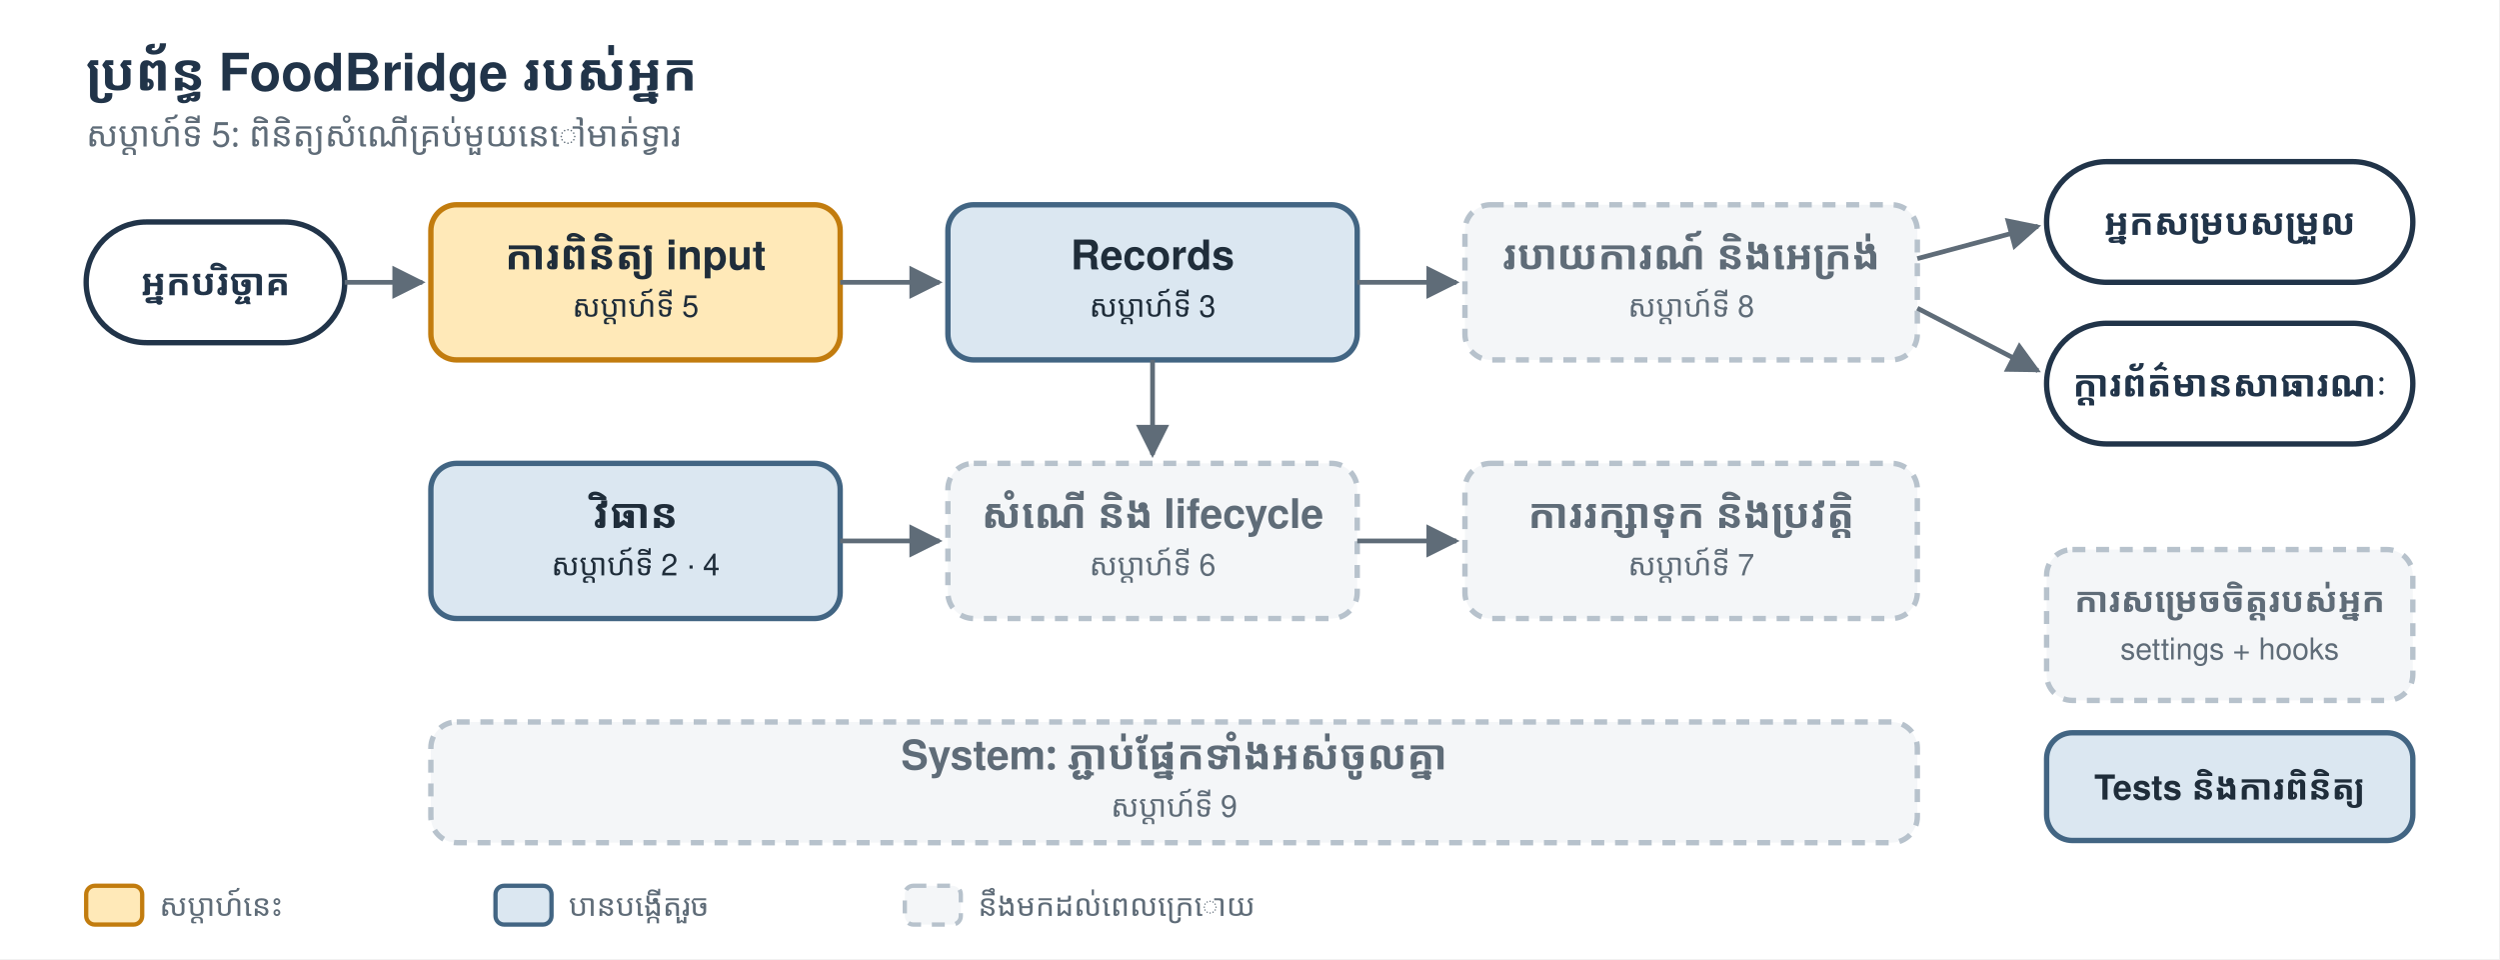
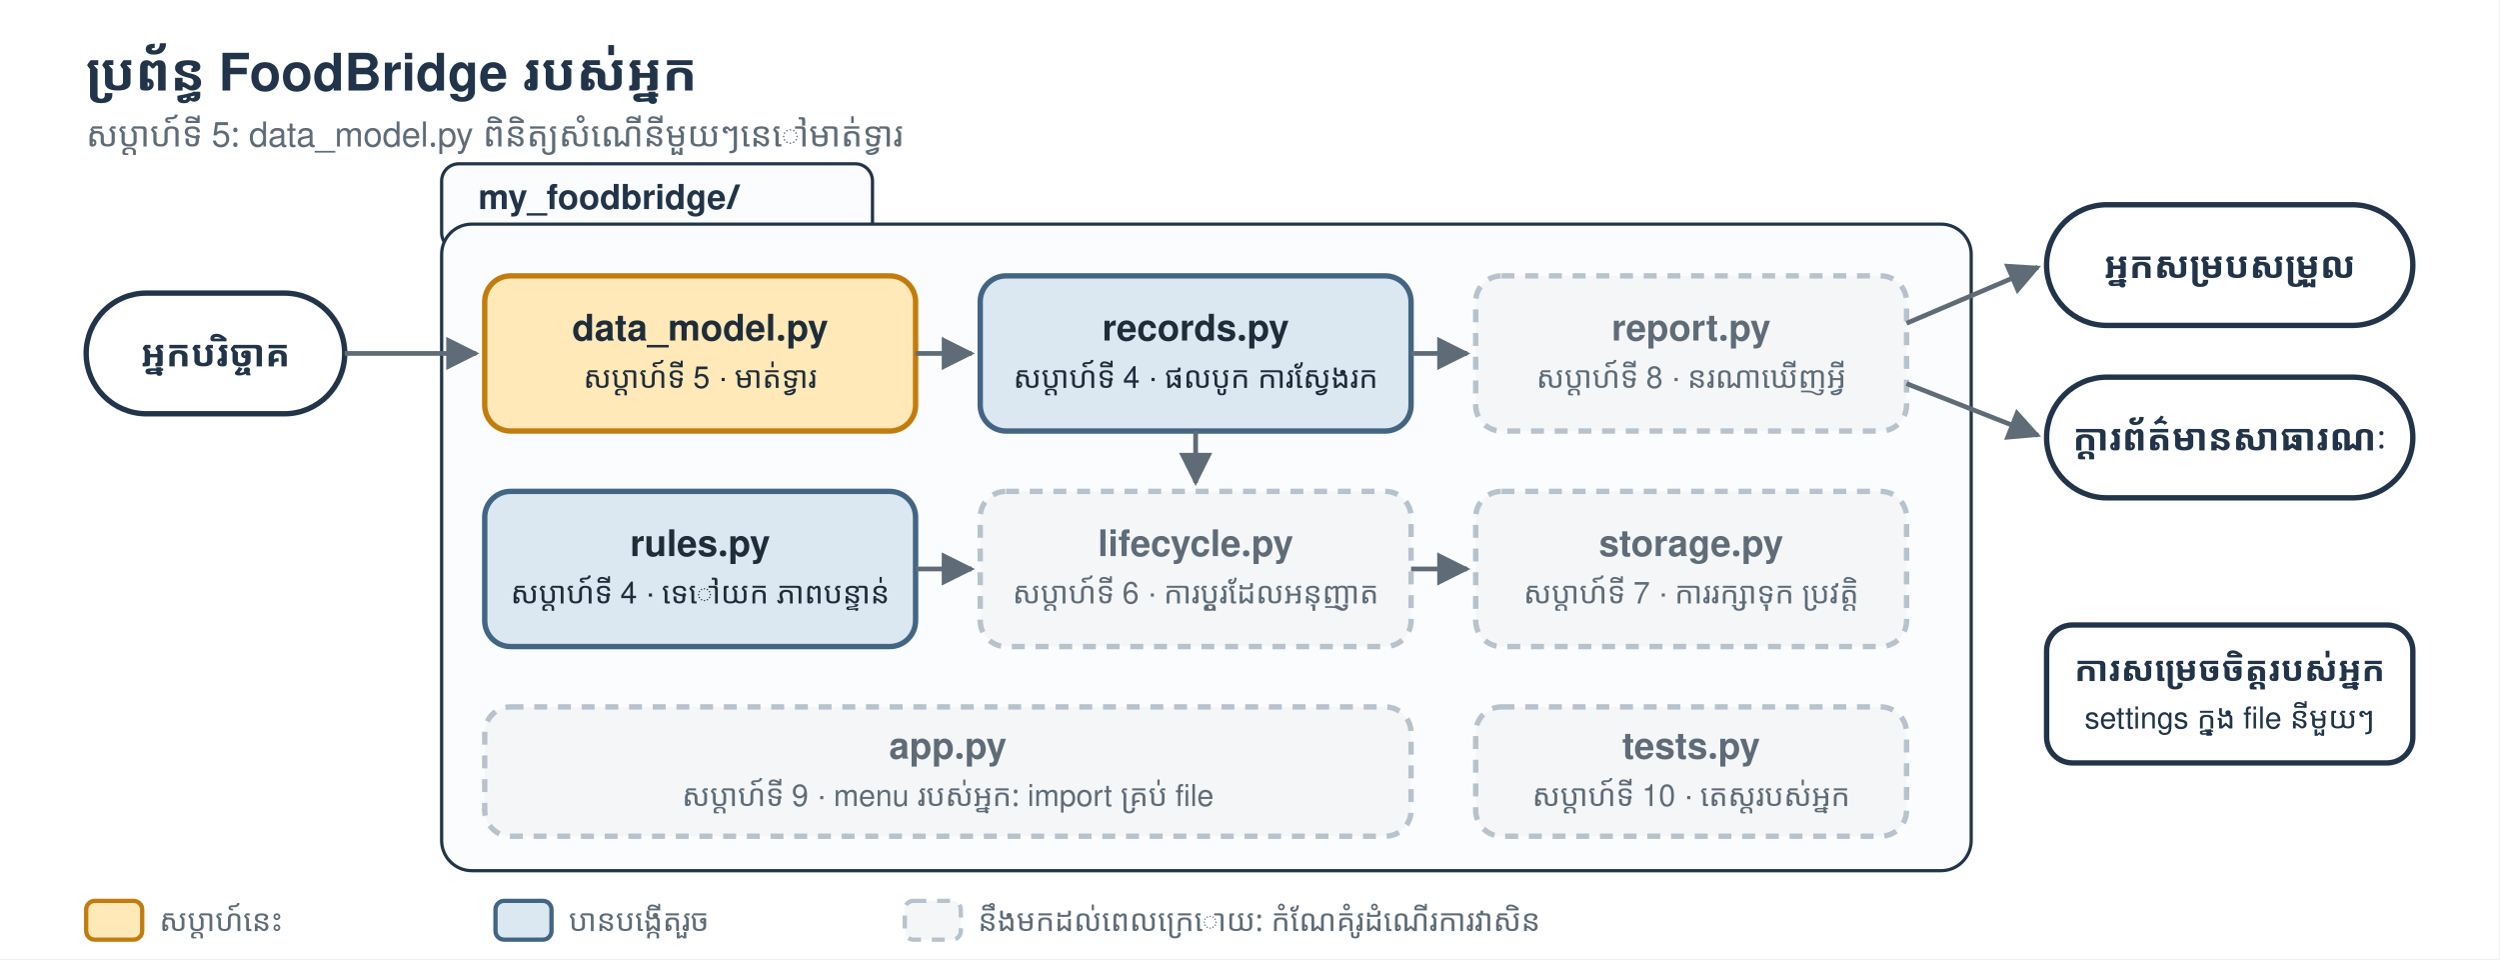
<svg xmlns="http://www.w3.org/2000/svg" width="1160" height="445" viewBox="0 0 1160 445" role="img" font-family="system-ui, -apple-system, 'Segoe UI', 'Noto Sans Khmer', 'Khmer Sangam MN', 'Khmer UI', 'Khmer OS Battambang', Helvetica, Arial, sans-serif">
  <rect width="1160" height="445" fill="#ffffff" />
  <defs>
    <marker id="arrow" viewBox="0 0 10 10" refX="9" refY="5" markerWidth="7" markerHeight="7" orient="auto-start-reverse">
      <path d="M0,0 L10,5 L0,10 z" fill="#5f6c78" />
    </marker>
  </defs>
  <text x="40" y="42" font-size="24" font-weight="700" fill="#213449" text-anchor="start">ប្រព័ន្ធ FoodBridge របស់អ្នក</text>
-   <text x="40" y="68" font-size="16" font-weight="400" fill="#5f6c78" text-anchor="start">សប្ដាហ៍ទី 5: ពិនិត្យសំណើគ្រប់មួយនៅមាត់ទ្វារ</text>
-   <rect x="200" y="95" width="190" height="72" rx="12" fill="#ffe9b8" stroke="#c27c0e" stroke-width="2.5" />
-   <text x="295.0" y="125.0" text-anchor="middle" font-size="19" font-weight="700" fill="#1f2d3a">ការពិនិត្យ input</text>
-   <text x="295.0" y="147.0" text-anchor="middle" font-size="14" fill="#1f2d3a">សប្ដាហ៍ទី 5</text>
-   <rect x="440" y="95" width="190" height="72" rx="12" fill="#dbe7f1" stroke="#426583" stroke-width="2.5" />
-   <text x="535.0" y="125.0" text-anchor="middle" font-size="19" font-weight="700" fill="#1f2d3a">Records</text>
-   <text x="535.0" y="147.0" text-anchor="middle" font-size="14" fill="#1f2d3a">សប្ដាហ៍ទី 3</text>
-   <rect x="680" y="95" width="210" height="72" rx="12" fill="#f4f6f8" stroke="#b7c2cc" stroke-width="2.5" stroke-dasharray="6 5" />
-   <text x="785.0" y="125.0" text-anchor="middle" font-size="19" font-weight="700" fill="#5f6c78">របាយការណ៍ និងអេក្រង់</text>
-   <text x="785.0" y="147.0" text-anchor="middle" font-size="14" fill="#5f6c78">សប្ដាហ៍ទី 8</text>
-   <rect x="200" y="215" width="190" height="72" rx="12" fill="#dbe7f1" stroke="#426583" stroke-width="2.5" />
-   <text x="295.0" y="245.0" text-anchor="middle" font-size="19" font-weight="700" fill="#1f2d3a">វិធាន</text>
-   <text x="295.0" y="267.0" text-anchor="middle" font-size="14" fill="#1f2d3a">សប្ដាហ៍ទី 2 · 4</text>
-   <rect x="440" y="215" width="190" height="72" rx="12" fill="#f4f6f8" stroke="#b7c2cc" stroke-width="2.5" stroke-dasharray="6 5" />
-   <text x="535.0" y="245.0" text-anchor="middle" font-size="19" font-weight="700" fill="#5f6c78">សំណើ និង lifecycle</text>
-   <text x="535.0" y="267.0" text-anchor="middle" font-size="14" fill="#5f6c78">សប្ដាហ៍ទី 6</text>
-   <rect x="680" y="215" width="210" height="72" rx="12" fill="#f4f6f8" stroke="#b7c2cc" stroke-width="2.5" stroke-dasharray="6 5" />
-   <text x="785.0" y="245.0" text-anchor="middle" font-size="19" font-weight="700" fill="#5f6c78">ការរក្សាទុក និងប្រវត្តិ</text>
-   <text x="785.0" y="267.0" text-anchor="middle" font-size="14" fill="#5f6c78">សប្ដាហ៍ទី 7</text>
-   <rect x="200" y="335" width="690" height="56" rx="12" fill="#f4f6f8" stroke="#b7c2cc" stroke-width="2.5" stroke-dasharray="6 5" />
-   <text x="545.0" y="357.0" text-anchor="middle" font-size="19" font-weight="700" fill="#5f6c78">System: ភ្ជាប់ផ្នែកទាំងអស់ចូលគ្នា</text>
-   <text x="545.0" y="379.0" text-anchor="middle" font-size="14" fill="#5f6c78">សប្ដាហ៍ទី 9</text>
-   <rect x="40" y="103" width="120" height="56" rx="28" fill="#ffffff" stroke="#213449" stroke-width="2.5" />
-   <text x="100.0" y="137.0" text-anchor="middle" font-size="17" font-weight="700" fill="#213449">អ្នកបរិច្ចាគ</text>
-   <rect x="950" y="75" width="170" height="56" rx="28" fill="#ffffff" stroke="#213449" stroke-width="2.5" />
-   <text x="1035.0" y="109.0" text-anchor="middle" font-size="17" font-weight="700" fill="#213449">អ្នកសម្របសម្រួល</text>
-   <rect x="950" y="150" width="170" height="56" rx="28" fill="#ffffff" stroke="#213449" stroke-width="2.5" />
-   <text x="1035.0" y="184.0" text-anchor="middle" font-size="17" font-weight="700" fill="#213449">ក្ដារព័ត៌មានសាធារណៈ</text>
-   <line x1="160" y1="131" x2="196" y2="131" stroke="#5f6c78" stroke-width="2.2" marker-end="url(#arrow)" />
-   <line x1="390" y1="131" x2="436" y2="131" stroke="#5f6c78" stroke-width="2.2" marker-end="url(#arrow)" />
-   <line x1="630" y1="131" x2="676" y2="131" stroke="#5f6c78" stroke-width="2.2" marker-end="url(#arrow)" />
-   <line x1="890" y1="120" x2="946" y2="105" stroke="#5f6c78" stroke-width="2.2" marker-end="url(#arrow)" />
-   <line x1="890" y1="143" x2="946" y2="172" stroke="#5f6c78" stroke-width="2.2" marker-end="url(#arrow)" />
-   <line x1="535" y1="167" x2="535" y2="211" stroke="#5f6c78" stroke-width="2.2" marker-end="url(#arrow)" />
-   <line x1="390" y1="251" x2="436" y2="251" stroke="#5f6c78" stroke-width="2.2" marker-end="url(#arrow)" />
-   <line x1="630" y1="251" x2="676" y2="251" stroke="#5f6c78" stroke-width="2.2" marker-end="url(#arrow)" />
-   <rect x="950" y="255" width="170" height="70" rx="12" fill="#f4f6f8" stroke="#b7c2cc" stroke-width="2.5" stroke-dasharray="6 5" />
-   <text x="1035.0" y="284.0" text-anchor="middle" font-size="16" font-weight="700" fill="#5f6c78">ការសម្រេចចិត្តរបស់អ្នក</text>
-   <text x="1035.0" y="306.0" text-anchor="middle" font-size="14" fill="#5f6c78">settings + hooks</text>
-   <rect x="950" y="340" width="170" height="50" rx="12" fill="#dbe7f1" stroke="#426583" stroke-width="2.5" />
-   <text x="1035.0" y="371.0" text-anchor="middle" font-size="16" font-weight="700" fill="#1f2d3a">Tests និងការពិនិត្យ</text>
-   <rect x="40" y="411" width="26" height="18" rx="4" fill="#ffe9b8" stroke="#c27c0e" stroke-width="2" />
-   <text x="74" y="425" font-size="14" font-weight="400" fill="#5f6c78" text-anchor="start">សប្ដាហ៍នេះ</text>
-   <rect x="230" y="411" width="26" height="18" rx="4" fill="#dbe7f1" stroke="#426583" stroke-width="2" />
-   <text x="264" y="425" font-size="14" font-weight="400" fill="#5f6c78" text-anchor="start">បានបង្កើតរួច</text>
-   <rect x="420" y="411" width="26" height="18" rx="4" fill="#f4f6f8" stroke="#b7c2cc" stroke-width="2" stroke-dasharray="6 5" />
-   <text x="454" y="425" font-size="14" font-weight="400" fill="#5f6c78" text-anchor="start">នឹងមកដល់ពេលក្រោយ</text>
+   <text x="40" y="68" font-size="16" font-weight="400" fill="#5f6c78" text-anchor="start">សប្ដាហ៍ទី 5: data_model.py ពិនិត្យសំណើនីមួយៗនៅមាត់ទ្វារ</text>
+   <rect x="205" y="76" width="200" height="40" rx="8" fill="#fbfcfd" stroke="#213449" stroke-width="1.5" />
+   <text x="222" y="97" font-size="16" font-weight="700" fill="#213449" text-anchor="start">my_foodbridge/</text>
+   <rect x="205" y="104" width="710" height="300" rx="14" fill="#fbfcfd" stroke="#213449" stroke-width="1.5" />
+   <rect x="225" y="128" width="200" height="72" rx="12" fill="#ffe9b8" stroke="#c27c0e" stroke-width="2.5" />
+   <text x="325.0" y="158.0" text-anchor="middle" font-size="17" font-weight="700" fill="#1f2d3a">data_model.py</text>
+   <text x="325.0" y="180.0" text-anchor="middle" font-size="14" fill="#1f2d3a">សប្ដាហ៍ទី 5 · មាត់ទ្វារ</text>
+   <rect x="455" y="128" width="200" height="72" rx="12" fill="#dbe7f1" stroke="#426583" stroke-width="2.5" />
+   <text x="555.0" y="158.0" text-anchor="middle" font-size="17" font-weight="700" fill="#1f2d3a">records.py</text>
+   <text x="555.0" y="180.0" text-anchor="middle" font-size="14" fill="#1f2d3a">សប្ដាហ៍ទី 4 · ផលបូក ការស្វែងរក</text>
+   <rect x="685" y="128" width="200" height="72" rx="12" fill="#f4f6f8" stroke="#b7c2cc" stroke-width="2.5" stroke-dasharray="6 5" />
+   <text x="785.0" y="158.0" text-anchor="middle" font-size="17" font-weight="700" fill="#5f6c78">report.py</text>
+   <text x="785.0" y="180.0" text-anchor="middle" font-size="14" fill="#5f6c78">សប្ដាហ៍ទី 8 · នរណាឃើញអ្វី</text>
+   <rect x="225" y="228" width="200" height="72" rx="12" fill="#dbe7f1" stroke="#426583" stroke-width="2.5" />
+   <text x="325.0" y="258.0" text-anchor="middle" font-size="17" font-weight="700" fill="#1f2d3a">rules.py</text>
+   <text x="325.0" y="280.0" text-anchor="middle" font-size="14" fill="#1f2d3a">សប្ដាហ៍ទី 4 · ទៅយក ភាពបន្ទាន់</text>
+   <rect x="455" y="228" width="200" height="72" rx="12" fill="#f4f6f8" stroke="#b7c2cc" stroke-width="2.5" stroke-dasharray="6 5" />
+   <text x="555.0" y="258.0" text-anchor="middle" font-size="17" font-weight="700" fill="#5f6c78">lifecycle.py</text>
+   <text x="555.0" y="280.0" text-anchor="middle" font-size="14" fill="#5f6c78">សប្ដាហ៍ទី 6 · ការប្ដូរដែលអនុញ្ញាត</text>
+   <rect x="685" y="228" width="200" height="72" rx="12" fill="#f4f6f8" stroke="#b7c2cc" stroke-width="2.5" stroke-dasharray="6 5" />
+   <text x="785.0" y="258.0" text-anchor="middle" font-size="17" font-weight="700" fill="#5f6c78">storage.py</text>
+   <text x="785.0" y="280.0" text-anchor="middle" font-size="14" fill="#5f6c78">សប្ដាហ៍ទី 7 · ការរក្សាទុក ប្រវត្តិ</text>
+   <rect x="225" y="328" width="430" height="60" rx="12" fill="#f4f6f8" stroke="#b7c2cc" stroke-width="2.5" stroke-dasharray="6 5" />
+   <text x="440.0" y="352.0" text-anchor="middle" font-size="17" font-weight="700" fill="#5f6c78">app.py</text>
+   <text x="440.0" y="374.0" text-anchor="middle" font-size="14" fill="#5f6c78">សប្ដាហ៍ទី 9 · menu របស់អ្នក: import គ្រប់ file</text>
+   <rect x="685" y="328" width="200" height="60" rx="12" fill="#f4f6f8" stroke="#b7c2cc" stroke-width="2.5" stroke-dasharray="6 5" />
+   <text x="785.0" y="352.0" text-anchor="middle" font-size="17" font-weight="700" fill="#5f6c78">tests.py</text>
+   <text x="785.0" y="374.0" text-anchor="middle" font-size="14" fill="#5f6c78">សប្ដាហ៍ទី 10 · តេស្តរបស់អ្នក</text>
+   <rect x="40" y="136" width="120" height="56" rx="28" fill="#ffffff" stroke="#213449" stroke-width="2.5" />
+   <text x="100.0" y="170.0" text-anchor="middle" font-size="17" font-weight="700" fill="#213449">អ្នកបរិច្ចាគ</text>
+   <rect x="950" y="95" width="170" height="56" rx="28" fill="#ffffff" stroke="#213449" stroke-width="2.5" />
+   <text x="1035.0" y="129.0" text-anchor="middle" font-size="17" font-weight="700" fill="#213449">អ្នកសម្របសម្រួល</text>
+   <rect x="950" y="175" width="170" height="56" rx="28" fill="#ffffff" stroke="#213449" stroke-width="2.5" />
+   <text x="1035.0" y="209.0" text-anchor="middle" font-size="17" font-weight="700" fill="#213449">ក្ដារព័ត៌មានសាធារណៈ</text>
+   <line x1="160" y1="164" x2="221" y2="164" stroke="#5f6c78" stroke-width="2.2" marker-end="url(#arrow)" />
+   <line x1="425" y1="164" x2="451" y2="164" stroke="#5f6c78" stroke-width="2.2" marker-end="url(#arrow)" />
+   <line x1="655" y1="164" x2="681" y2="164" stroke="#5f6c78" stroke-width="2.2" marker-end="url(#arrow)" />
+   <line x1="885" y1="150" x2="946" y2="124" stroke="#5f6c78" stroke-width="2.2" marker-end="url(#arrow)" />
+   <line x1="885" y1="178" x2="946" y2="202" stroke="#5f6c78" stroke-width="2.2" marker-end="url(#arrow)" />
+   <line x1="555" y1="200" x2="555" y2="224" stroke="#5f6c78" stroke-width="2.2" marker-end="url(#arrow)" />
+   <line x1="425" y1="264" x2="451" y2="264" stroke="#5f6c78" stroke-width="2.2" marker-end="url(#arrow)" />
+   <line x1="655" y1="264" x2="681" y2="264" stroke="#5f6c78" stroke-width="2.2" marker-end="url(#arrow)" />
+   <rect x="950" y="290" width="170" height="64" rx="12" fill="#ffffff" stroke="#213449" stroke-width="2.5" />
+   <text x="1035.0" y="316.0" text-anchor="middle" font-size="16" font-weight="700" fill="#213449">ការសម្រេចចិត្តរបស់អ្នក</text>
+   <text x="1035.0" y="338.0" text-anchor="middle" font-size="14" fill="#213449">settings ក្នុង file នីមួយៗ</text>
+   <rect x="40" y="418" width="26" height="18" rx="4" fill="#ffe9b8" stroke="#c27c0e" stroke-width="2" />
+   <text x="74" y="432" font-size="14" font-weight="400" fill="#5f6c78" text-anchor="start">សប្ដាហ៍នេះ</text>
+   <rect x="230" y="418" width="26" height="18" rx="4" fill="#dbe7f1" stroke="#426583" stroke-width="2" />
+   <text x="264" y="432" font-size="14" font-weight="400" fill="#5f6c78" text-anchor="start">បានបង្កើតរួច</text>
+   <rect x="420" y="418" width="26" height="18" rx="4" fill="#f4f6f8" stroke="#b7c2cc" stroke-width="2" stroke-dasharray="6 5" />
+   <text x="454" y="432" font-size="14" font-weight="400" fill="#5f6c78" text-anchor="start">នឹងមកដល់ពេលក្រោយ: កំណែគំរូដំណើរការវាសិន</text>
</svg>
